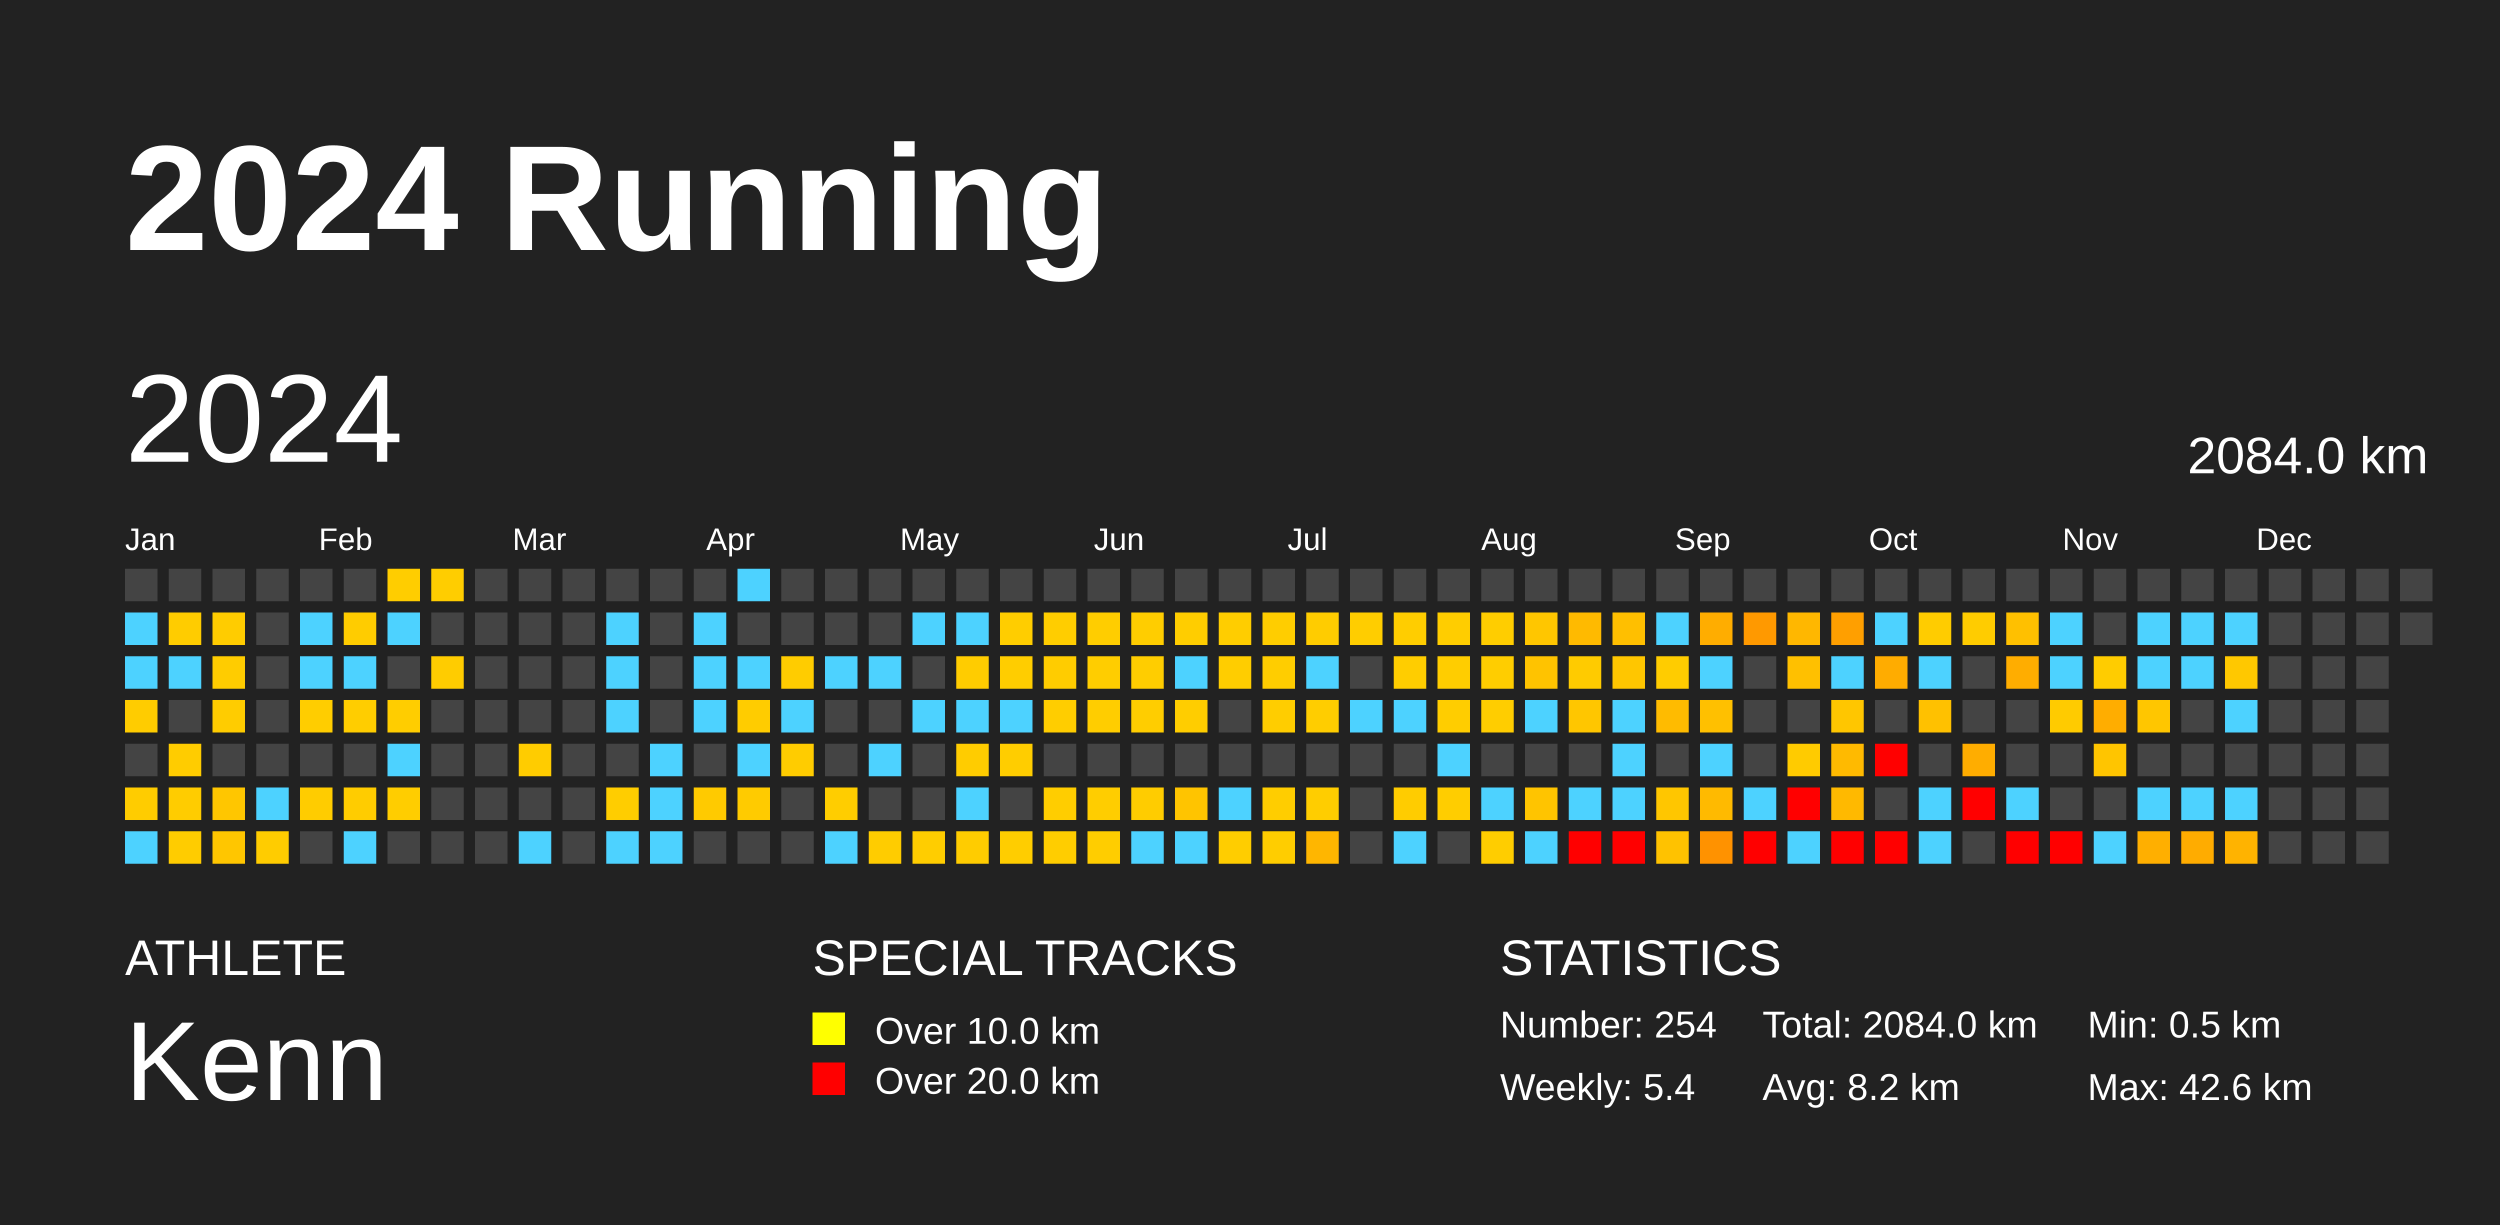
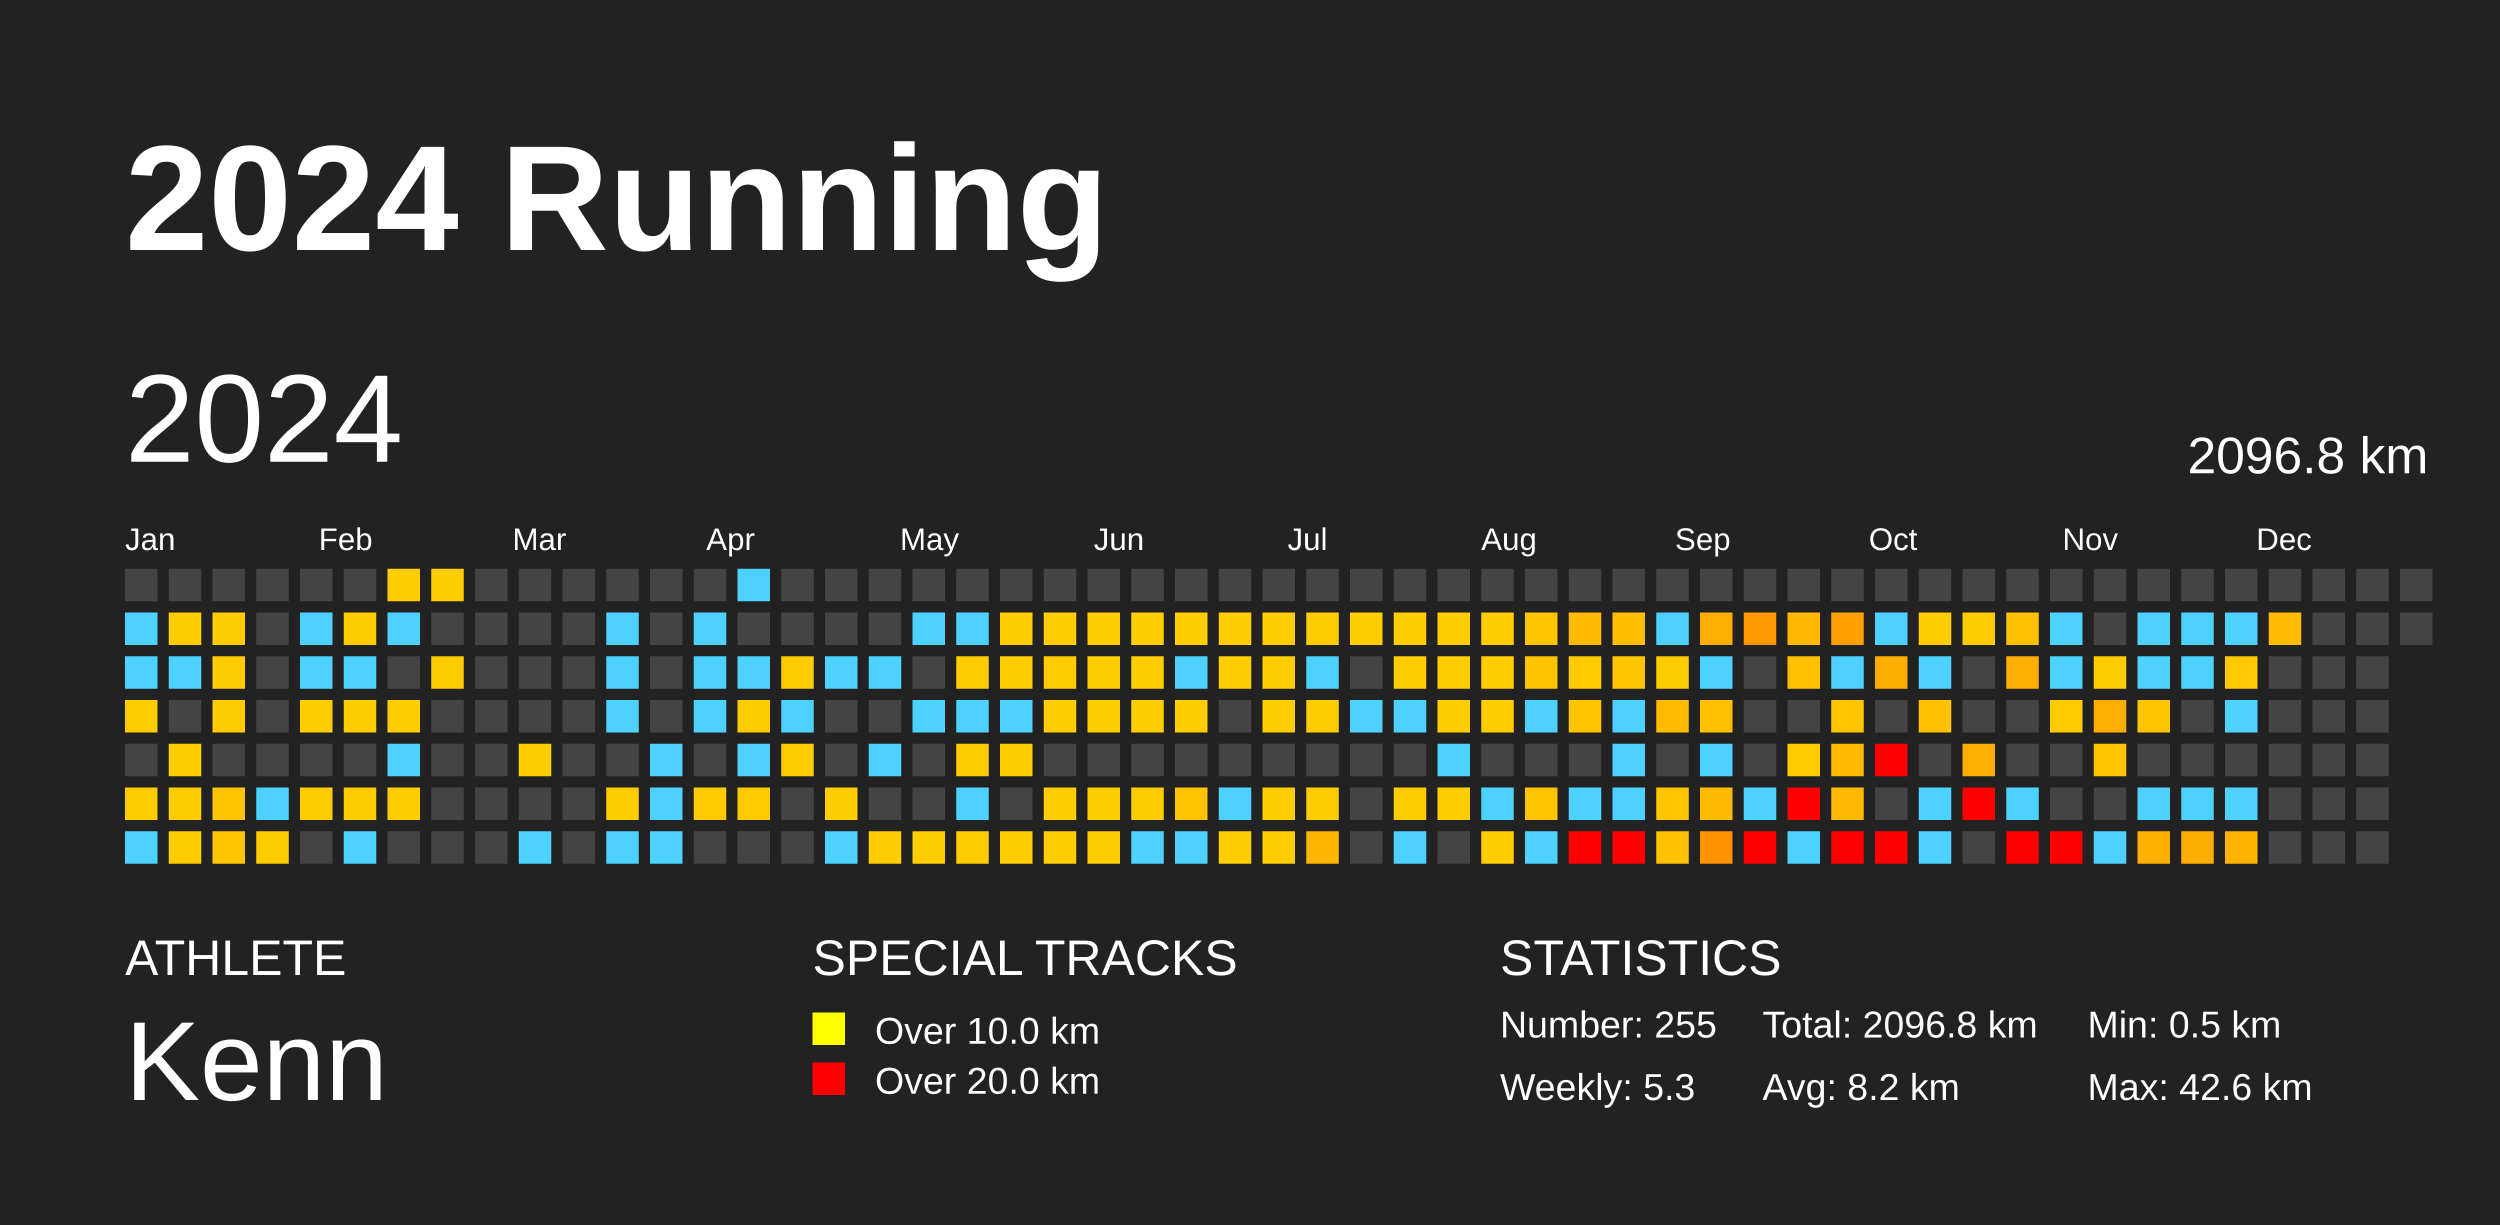
<svg xmlns="http://www.w3.org/2000/svg" baseProfile="full" height="98mm" version="1.1" viewBox="0,0,200,98" width="200mm">
  <defs />
  <rect fill="#222222" height="98" width="200" x="0" y="0" />
  <text fill="#FFFFFF" style="font-size:12px; font-family:Arial; font-weight:bold;" x="10" y="20">2024 Running</text>
  <text fill="#FFFFFF" style="font-size:4px; font-family:Arial" x="10" y="78">ATHLETE</text>
  <text fill="#FFFFFF" style="font-size:9px; font-family:Arial" x="10" y="88">Kenn</text>
  <text fill="#FFFFFF" style="font-size:4px; font-family:Arial" x="65" y="78">SPECIAL TRACKS</text>
  <rect fill="yellow" height="2.6" width="2.6" x="65" y="81" />
  <text fill="#FFFFFF" style="font-size:3px; font-family:Arial" x="70" y="83.5">Over 10.0 km</text>
  <rect fill="red" height="2.6" width="2.6" x="65" y="85" />
  <text fill="#FFFFFF" style="font-size:3px; font-family:Arial" x="70" y="87.5">Over 20.0 km</text>
  <text fill="#FFFFFF" style="font-size:4px; font-family:Arial" x="120" y="78">STATISTICS</text>
-   <text fill="#FFFFFF" style="font-size:3px; font-family:Arial" x="120" y="83">Number: 254</text>
-   <text fill="#FFFFFF" style="font-size:3px; font-family:Arial" x="120" y="88">Weekly: 5.4</text>
-   <text fill="#FFFFFF" style="font-size:3px; font-family:Arial" x="141" y="83">Total: 2084.0 km</text>
+   <text fill="#FFFFFF" style="font-size:3px; font-family:Arial" x="120" y="83">Number: 255</text>
+   <text fill="#FFFFFF" style="font-size:3px; font-family:Arial" x="120" y="88">Weekly: 5.3</text>
+   <text fill="#FFFFFF" style="font-size:3px; font-family:Arial" x="141" y="83">Total: 2096.8 km</text>
  <text fill="#FFFFFF" style="font-size:3px; font-family:Arial" x="141" y="88">Avg: 8.2 km</text>
  <text fill="#FFFFFF" style="font-size:3px; font-family:Arial" x="167" y="83">Min: 0.5 km</text>
  <text fill="#FFFFFF" style="font-size:3px; font-family:Arial" x="167" y="88">Max: 42.6 km</text>
  <text dominant-baseline="hanging" fill="#FFFFFF" style="font-size:10.0px; font-family:Arial;" x="10" y="30">2024</text>
-   <text dominant-baseline="hanging" fill="#FFFFFF" style="font-size:4.125px; font-family:Arial;" x="175" y="35">2084.0 km</text>
+   <text dominant-baseline="hanging" fill="#FFFFFF" style="font-size:4.125px; font-family:Arial;" x="175" y="35">2096.8 km</text>
  <text fill="#FFFFFF" style="font-size:2.5px; font-family:Arial" x="10.0" y="44">Jan</text>
  <text fill="#FFFFFF" style="font-size:2.5px; font-family:Arial" x="25.5" y="44">Feb</text>
  <text fill="#FFFFFF" style="font-size:2.5px; font-family:Arial" x="41.0" y="44">Mar</text>
  <text fill="#FFFFFF" style="font-size:2.5px; font-family:Arial" x="56.5" y="44">Apr</text>
  <text fill="#FFFFFF" style="font-size:2.5px; font-family:Arial" x="72.0" y="44">May</text>
  <text fill="#FFFFFF" style="font-size:2.5px; font-family:Arial" x="87.5" y="44">Jun</text>
  <text fill="#FFFFFF" style="font-size:2.5px; font-family:Arial" x="103.0" y="44">Jul</text>
  <text fill="#FFFFFF" style="font-size:2.5px; font-family:Arial" x="118.5" y="44">Aug</text>
  <text fill="#FFFFFF" style="font-size:2.5px; font-family:Arial" x="134.0" y="44">Sep</text>
  <text fill="#FFFFFF" style="font-size:2.5px; font-family:Arial" x="149.5" y="44">Oct</text>
  <text fill="#FFFFFF" style="font-size:2.5px; font-family:Arial" x="165.0" y="44">Nov</text>
  <text fill="#FFFFFF" style="font-size:2.5px; font-family:Arial" x="180.5" y="44">Dec</text>
  <rect fill="#444444" height="2.6" width="2.6" x="10.0" y="45.5" />
  <rect fill="#4dd2ff" height="2.6" width="2.6" x="10.0" y="49.0" />
  <rect fill="#4dd2ff" height="2.6" width="2.6" x="10.0" y="52.5" />
  <rect fill="#ffcc00" height="2.6" width="2.6" x="10.0" y="56.0" />
  <rect fill="#444444" height="2.6" width="2.6" x="10.0" y="59.5" />
  <rect fill="#ffcc00" height="2.6" width="2.6" x="10.0" y="63.0" />
  <rect fill="#4dd2ff" height="2.6" width="2.6" x="10.0" y="66.5" />
  <rect fill="#444444" height="2.6" width="2.6" x="13.5" y="45.5" />
  <rect fill="#ffcc00" height="2.6" width="2.6" x="13.5" y="49.0" />
  <rect fill="#4dd2ff" height="2.6" width="2.6" x="13.5" y="52.5" />
  <rect fill="#444444" height="2.6" width="2.6" x="13.5" y="56.0" />
  <rect fill="#ffcc00" height="2.6" width="2.6" x="13.5" y="59.5" />
  <rect fill="#ffcc00" height="2.6" width="2.6" x="13.5" y="63.0" />
  <rect fill="#ffcc00" height="2.6" width="2.6" x="13.5" y="66.5" />
  <rect fill="#444444" height="2.6" width="2.6" x="17.0" y="45.5" />
  <rect fill="#ffcc00" height="2.6" width="2.6" x="17.0" y="49.0" />
  <rect fill="#ffcc00" height="2.6" width="2.6" x="17.0" y="52.5" />
  <rect fill="#ffcc00" height="2.6" width="2.6" x="17.0" y="56.0" />
  <rect fill="#444444" height="2.6" width="2.6" x="17.0" y="59.5" />
  <rect fill="#ffc600" height="2.6" width="2.6" x="17.0" y="63.0" />
  <rect fill="#ffc600" height="2.6" width="2.6" x="17.0" y="66.5" />
  <rect fill="#444444" height="2.6" width="2.6" x="20.5" y="45.5" />
  <rect fill="#444444" height="2.6" width="2.6" x="20.5" y="49.0" />
  <rect fill="#444444" height="2.6" width="2.6" x="20.5" y="52.5" />
  <rect fill="#444444" height="2.6" width="2.6" x="20.5" y="56.0" />
  <rect fill="#444444" height="2.6" width="2.6" x="20.5" y="59.5" />
  <rect fill="#4dd2ff" height="2.6" width="2.6" x="20.5" y="63.0" />
  <rect fill="#ffcc00" height="2.6" width="2.6" x="20.5" y="66.5" />
  <rect fill="#444444" height="2.6" width="2.6" x="24.0" y="45.5" />
  <rect fill="#4dd2ff" height="2.6" width="2.6" x="24.0" y="49.0" />
  <rect fill="#4dd2ff" height="2.6" width="2.6" x="24.0" y="52.5" />
  <rect fill="#ffcd00" height="2.6" width="2.6" x="24.0" y="56.0" />
  <rect fill="#444444" height="2.6" width="2.6" x="24.0" y="59.5" />
  <rect fill="#ffcc00" height="2.6" width="2.6" x="24.0" y="63.0" />
  <rect fill="#444444" height="2.6" width="2.6" x="24.0" y="66.5" />
  <rect fill="#444444" height="2.6" width="2.6" x="27.5" y="45.5" />
  <rect fill="#ffcc00" height="2.6" width="2.6" x="27.5" y="49.0" />
  <rect fill="#4dd2ff" height="2.6" width="2.6" x="27.5" y="52.5" />
  <rect fill="#ffcd00" height="2.6" width="2.6" x="27.5" y="56.0" />
  <rect fill="#444444" height="2.6" width="2.6" x="27.5" y="59.5" />
  <rect fill="#ffcc00" height="2.6" width="2.6" x="27.5" y="63.0" />
  <rect fill="#4dd2ff" height="2.6" width="2.6" x="27.5" y="66.5" />
  <rect fill="#ffcd00" height="2.6" width="2.6" x="31.0" y="45.5" />
  <rect fill="#4dd2ff" height="2.6" width="2.6" x="31.0" y="49.0" />
  <rect fill="#444444" height="2.6" width="2.6" x="31.0" y="52.5" />
  <rect fill="#ffcd00" height="2.6" width="2.6" x="31.0" y="56.0" />
  <rect fill="#4dd2ff" height="2.6" width="2.6" x="31.0" y="59.5" />
  <rect fill="#ffcd00" height="2.6" width="2.6" x="31.0" y="63.0" />
  <rect fill="#444444" height="2.6" width="2.6" x="31.0" y="66.5" />
  <rect fill="#ffcd00" height="2.6" width="2.6" x="34.5" y="45.5" />
  <rect fill="#444444" height="2.6" width="2.6" x="34.5" y="49.0" />
  <rect fill="#ffcc00" height="2.6" width="2.6" x="34.5" y="52.5" />
  <rect fill="#444444" height="2.6" width="2.6" x="34.5" y="56.0" />
  <rect fill="#444444" height="2.6" width="2.6" x="34.5" y="59.5" />
  <rect fill="#444444" height="2.6" width="2.6" x="34.5" y="63.0" />
  <rect fill="#444444" height="2.6" width="2.6" x="34.5" y="66.5" />
  <rect fill="#444444" height="2.6" width="2.6" x="38.0" y="45.5" />
  <rect fill="#444444" height="2.6" width="2.6" x="38.0" y="49.0" />
  <rect fill="#444444" height="2.6" width="2.6" x="38.0" y="52.5" />
  <rect fill="#444444" height="2.6" width="2.6" x="38.0" y="56.0" />
  <rect fill="#444444" height="2.6" width="2.6" x="38.0" y="59.5" />
  <rect fill="#444444" height="2.6" width="2.6" x="38.0" y="63.0" />
  <rect fill="#444444" height="2.6" width="2.6" x="38.0" y="66.5" />
  <rect fill="#444444" height="2.6" width="2.6" x="41.5" y="45.5" />
  <rect fill="#444444" height="2.6" width="2.6" x="41.5" y="49.0" />
  <rect fill="#444444" height="2.6" width="2.6" x="41.5" y="52.5" />
  <rect fill="#444444" height="2.6" width="2.6" x="41.5" y="56.0" />
  <rect fill="#ffcc00" height="2.6" width="2.6" x="41.5" y="59.5" />
  <rect fill="#444444" height="2.6" width="2.6" x="41.5" y="63.0" />
  <rect fill="#4dd2ff" height="2.6" width="2.6" x="41.5" y="66.5" />
  <rect fill="#444444" height="2.6" width="2.6" x="45.0" y="45.5" />
  <rect fill="#444444" height="2.6" width="2.6" x="45.0" y="49.0" />
  <rect fill="#444444" height="2.6" width="2.6" x="45.0" y="52.5" />
  <rect fill="#444444" height="2.6" width="2.6" x="45.0" y="56.0" />
  <rect fill="#444444" height="2.6" width="2.6" x="45.0" y="59.5" />
  <rect fill="#444444" height="2.6" width="2.6" x="45.0" y="63.0" />
  <rect fill="#444444" height="2.6" width="2.6" x="45.0" y="66.5" />
  <rect fill="#444444" height="2.6" width="2.6" x="48.5" y="45.5" />
  <rect fill="#4dd2ff" height="2.6" width="2.6" x="48.5" y="49.0" />
  <rect fill="#4dd2ff" height="2.6" width="2.6" x="48.5" y="52.5" />
  <rect fill="#4dd2ff" height="2.6" width="2.6" x="48.5" y="56.0" />
  <rect fill="#444444" height="2.6" width="2.6" x="48.5" y="59.5" />
  <rect fill="#ffcd00" height="2.6" width="2.6" x="48.5" y="63.0" />
  <rect fill="#4dd2ff" height="2.6" width="2.6" x="48.5" y="66.5" />
  <rect fill="#444444" height="2.6" width="2.6" x="52.0" y="45.5" />
  <rect fill="#444444" height="2.6" width="2.6" x="52.0" y="49.0" />
  <rect fill="#444444" height="2.6" width="2.6" x="52.0" y="52.5" />
  <rect fill="#444444" height="2.6" width="2.6" x="52.0" y="56.0" />
  <rect fill="#4dd2ff" height="2.6" width="2.6" x="52.0" y="59.5" />
  <rect fill="#4dd2ff" height="2.6" width="2.6" x="52.0" y="63.0" />
  <rect fill="#4dd2ff" height="2.6" width="2.6" x="52.0" y="66.5" />
  <rect fill="#444444" height="2.6" width="2.6" x="55.5" y="45.5" />
  <rect fill="#4dd2ff" height="2.6" width="2.6" x="55.5" y="49.0" />
  <rect fill="#4dd2ff" height="2.6" width="2.6" x="55.5" y="52.5" />
  <rect fill="#4dd2ff" height="2.6" width="2.6" x="55.5" y="56.0" />
  <rect fill="#444444" height="2.6" width="2.6" x="55.5" y="59.5" />
  <rect fill="#ffca00" height="2.6" width="2.6" x="55.5" y="63.0" />
  <rect fill="#444444" height="2.6" width="2.6" x="55.5" y="66.5" />
  <rect fill="#4dd2ff" height="2.6" width="2.6" x="59.0" y="45.5" />
  <rect fill="#444444" height="2.6" width="2.6" x="59.0" y="49.0" />
  <rect fill="#4dd2ff" height="2.6" width="2.6" x="59.0" y="52.5" />
  <rect fill="#ffcc00" height="2.6" width="2.6" x="59.0" y="56.0" />
  <rect fill="#4dd2ff" height="2.6" width="2.6" x="59.0" y="59.5" />
  <rect fill="#ffcb00" height="2.6" width="2.6" x="59.0" y="63.0" />
  <rect fill="#444444" height="2.6" width="2.6" x="59.0" y="66.5" />
  <rect fill="#444444" height="2.6" width="2.6" x="62.5" y="45.5" />
  <rect fill="#444444" height="2.6" width="2.6" x="62.5" y="49.0" />
  <rect fill="#ffcc00" height="2.6" width="2.6" x="62.5" y="52.5" />
  <rect fill="#4dd2ff" height="2.6" width="2.6" x="62.5" y="56.0" />
  <rect fill="#ffcc00" height="2.6" width="2.6" x="62.5" y="59.5" />
  <rect fill="#444444" height="2.6" width="2.6" x="62.5" y="63.0" />
  <rect fill="#444444" height="2.6" width="2.6" x="62.5" y="66.5" />
  <rect fill="#444444" height="2.6" width="2.6" x="66.0" y="45.5" />
  <rect fill="#444444" height="2.6" width="2.6" x="66.0" y="49.0" />
  <rect fill="#4dd2ff" height="2.6" width="2.6" x="66.0" y="52.5" />
  <rect fill="#444444" height="2.6" width="2.6" x="66.0" y="56.0" />
  <rect fill="#444444" height="2.6" width="2.6" x="66.0" y="59.5" />
  <rect fill="#ffcd00" height="2.6" width="2.6" x="66.0" y="63.0" />
  <rect fill="#4dd2ff" height="2.6" width="2.6" x="66.0" y="66.5" />
  <rect fill="#444444" height="2.6" width="2.6" x="69.5" y="45.5" />
  <rect fill="#444444" height="2.6" width="2.6" x="69.5" y="49.0" />
  <rect fill="#4dd2ff" height="2.6" width="2.6" x="69.5" y="52.5" />
  <rect fill="#444444" height="2.6" width="2.6" x="69.5" y="56.0" />
  <rect fill="#4dd2ff" height="2.6" width="2.6" x="69.5" y="59.5" />
  <rect fill="#444444" height="2.6" width="2.6" x="69.5" y="63.0" />
  <rect fill="#ffcc00" height="2.6" width="2.6" x="69.5" y="66.5" />
  <rect fill="#444444" height="2.6" width="2.6" x="73.0" y="45.5" />
  <rect fill="#4dd2ff" height="2.6" width="2.6" x="73.0" y="49.0" />
  <rect fill="#444444" height="2.6" width="2.6" x="73.0" y="52.5" />
  <rect fill="#4dd2ff" height="2.6" width="2.6" x="73.0" y="56.0" />
  <rect fill="#444444" height="2.6" width="2.6" x="73.0" y="59.5" />
  <rect fill="#444444" height="2.6" width="2.6" x="73.0" y="63.0" />
  <rect fill="#ffcd00" height="2.6" width="2.6" x="73.0" y="66.5" />
  <rect fill="#444444" height="2.6" width="2.6" x="76.5" y="45.5" />
  <rect fill="#4dd2ff" height="2.6" width="2.6" x="76.5" y="49.0" />
  <rect fill="#ffcc00" height="2.6" width="2.6" x="76.5" y="52.5" />
  <rect fill="#4dd2ff" height="2.6" width="2.6" x="76.5" y="56.0" />
  <rect fill="#ffcc00" height="2.6" width="2.6" x="76.5" y="59.5" />
  <rect fill="#4dd2ff" height="2.6" width="2.6" x="76.5" y="63.0" />
  <rect fill="#ffcc00" height="2.6" width="2.6" x="76.5" y="66.5" />
  <rect fill="#444444" height="2.6" width="2.6" x="80.0" y="45.5" />
  <rect fill="#ffcd00" height="2.6" width="2.6" x="80.0" y="49.0" />
  <rect fill="#ffcd00" height="2.6" width="2.6" x="80.0" y="52.5" />
  <rect fill="#4dd2ff" height="2.6" width="2.6" x="80.0" y="56.0" />
  <rect fill="#ffcd00" height="2.6" width="2.6" x="80.0" y="59.5" />
  <rect fill="#444444" height="2.6" width="2.6" x="80.0" y="63.0" />
  <rect fill="#ffcd00" height="2.6" width="2.6" x="80.0" y="66.5" />
  <rect fill="#444444" height="2.6" width="2.6" x="83.5" y="45.5" />
  <rect fill="#ffcd00" height="2.6" width="2.6" x="83.5" y="49.0" />
  <rect fill="#ffcc00" height="2.6" width="2.6" x="83.5" y="52.5" />
  <rect fill="#ffcd00" height="2.6" width="2.6" x="83.5" y="56.0" />
  <rect fill="#444444" height="2.6" width="2.6" x="83.5" y="59.5" />
  <rect fill="#ffcd00" height="2.6" width="2.6" x="83.5" y="63.0" />
  <rect fill="#ffcd00" height="2.6" width="2.6" x="83.5" y="66.5" />
  <rect fill="#444444" height="2.6" width="2.6" x="87.0" y="45.5" />
  <rect fill="#ffcd00" height="2.6" width="2.6" x="87.0" y="49.0" />
  <rect fill="#ffcd00" height="2.6" width="2.6" x="87.0" y="52.5" />
  <rect fill="#ffcd00" height="2.6" width="2.6" x="87.0" y="56.0" />
  <rect fill="#444444" height="2.6" width="2.6" x="87.0" y="59.5" />
  <rect fill="#ffcd00" height="2.6" width="2.6" x="87.0" y="63.0" />
  <rect fill="#ffcd00" height="2.6" width="2.6" x="87.0" y="66.5" />
  <rect fill="#444444" height="2.6" width="2.6" x="90.5" y="45.5" />
  <rect fill="#ffcd00" height="2.6" width="2.6" x="90.5" y="49.0" />
  <rect fill="#ffcd00" height="2.6" width="2.6" x="90.5" y="52.5" />
  <rect fill="#ffcd00" height="2.6" width="2.6" x="90.5" y="56.0" />
  <rect fill="#444444" height="2.6" width="2.6" x="90.5" y="59.5" />
  <rect fill="#ffcc00" height="2.6" width="2.6" x="90.5" y="63.0" />
  <rect fill="#4dd2ff" height="2.6" width="2.6" x="90.5" y="66.5" />
  <rect fill="#444444" height="2.6" width="2.6" x="94.0" y="45.5" />
  <rect fill="#ffcd00" height="2.6" width="2.6" x="94.0" y="49.0" />
  <rect fill="#4dd2ff" height="2.6" width="2.6" x="94.0" y="52.5" />
  <rect fill="#ffcd00" height="2.6" width="2.6" x="94.0" y="56.0" />
  <rect fill="#444444" height="2.6" width="2.6" x="94.0" y="59.5" />
  <rect fill="#ffc400" height="2.6" width="2.6" x="94.0" y="63.0" />
  <rect fill="#4dd2ff" height="2.6" width="2.6" x="94.0" y="66.5" />
  <rect fill="#444444" height="2.6" width="2.6" x="97.5" y="45.5" />
  <rect fill="#ffcd00" height="2.6" width="2.6" x="97.5" y="49.0" />
  <rect fill="#ffcd00" height="2.6" width="2.6" x="97.5" y="52.5" />
  <rect fill="#444444" height="2.6" width="2.6" x="97.5" y="56.0" />
  <rect fill="#444444" height="2.6" width="2.6" x="97.5" y="59.5" />
  <rect fill="#4dd2ff" height="2.6" width="2.6" x="97.5" y="63.0" />
  <rect fill="#ffcd00" height="2.6" width="2.6" x="97.5" y="66.5" />
  <rect fill="#444444" height="2.6" width="2.6" x="101.0" y="45.5" />
  <rect fill="#ffcd00" height="2.6" width="2.6" x="101.0" y="49.0" />
  <rect fill="#ffcd00" height="2.6" width="2.6" x="101.0" y="52.5" />
  <rect fill="#ffcd00" height="2.6" width="2.6" x="101.0" y="56.0" />
  <rect fill="#444444" height="2.6" width="2.6" x="101.0" y="59.5" />
  <rect fill="#ffcd00" height="2.6" width="2.6" x="101.0" y="63.0" />
  <rect fill="#ffcd00" height="2.6" width="2.6" x="101.0" y="66.5" />
  <rect fill="#444444" height="2.6" width="2.6" x="104.5" y="45.5" />
  <rect fill="#ffcc00" height="2.6" width="2.6" x="104.5" y="49.0" />
  <rect fill="#4dd2ff" height="2.6" width="2.6" x="104.5" y="52.5" />
  <rect fill="#ffcd00" height="2.6" width="2.6" x="104.5" y="56.0" />
  <rect fill="#444444" height="2.6" width="2.6" x="104.5" y="59.5" />
  <rect fill="#ffcd00" height="2.6" width="2.6" x="104.5" y="63.0" />
  <rect fill="#ffb600" height="2.6" width="2.6" x="104.5" y="66.5" />
  <rect fill="#444444" height="2.6" width="2.6" x="108.0" y="45.5" />
  <rect fill="#ffcd00" height="2.6" width="2.6" x="108.0" y="49.0" />
  <rect fill="#444444" height="2.6" width="2.6" x="108.0" y="52.5" />
  <rect fill="#4dd2ff" height="2.6" width="2.6" x="108.0" y="56.0" />
  <rect fill="#444444" height="2.6" width="2.6" x="108.0" y="59.5" />
  <rect fill="#444444" height="2.6" width="2.6" x="108.0" y="63.0" />
  <rect fill="#444444" height="2.6" width="2.6" x="108.0" y="66.5" />
  <rect fill="#444444" height="2.6" width="2.6" x="111.5" y="45.5" />
  <rect fill="#ffcd00" height="2.6" width="2.6" x="111.5" y="49.0" />
  <rect fill="#ffcd00" height="2.6" width="2.6" x="111.5" y="52.5" />
  <rect fill="#4dd2ff" height="2.6" width="2.6" x="111.5" y="56.0" />
  <rect fill="#444444" height="2.6" width="2.6" x="111.5" y="59.5" />
  <rect fill="#ffcc00" height="2.6" width="2.6" x="111.5" y="63.0" />
  <rect fill="#4dd2ff" height="2.6" width="2.6" x="111.5" y="66.5" />
  <rect fill="#444444" height="2.6" width="2.6" x="115.0" y="45.5" />
  <rect fill="#ffcd00" height="2.6" width="2.6" x="115.0" y="49.0" />
  <rect fill="#ffcd00" height="2.6" width="2.6" x="115.0" y="52.5" />
  <rect fill="#ffcd00" height="2.6" width="2.6" x="115.0" y="56.0" />
  <rect fill="#4dd2ff" height="2.6" width="2.6" x="115.0" y="59.5" />
  <rect fill="#ffcd00" height="2.6" width="2.6" x="115.0" y="63.0" />
  <rect fill="#444444" height="2.6" width="2.6" x="115.0" y="66.5" />
  <rect fill="#444444" height="2.6" width="2.6" x="118.5" y="45.5" />
  <rect fill="#ffcd00" height="2.6" width="2.6" x="118.5" y="49.0" />
  <rect fill="#ffcd00" height="2.6" width="2.6" x="118.5" y="52.5" />
  <rect fill="#ffcd00" height="2.6" width="2.6" x="118.5" y="56.0" />
  <rect fill="#444444" height="2.6" width="2.6" x="118.5" y="59.5" />
  <rect fill="#4dd2ff" height="2.6" width="2.6" x="118.5" y="63.0" />
  <rect fill="#ffcd00" height="2.6" width="2.6" x="118.5" y="66.5" />
  <rect fill="#444444" height="2.6" width="2.6" x="122.0" y="45.5" />
  <rect fill="#ffc600" height="2.6" width="2.6" x="122.0" y="49.0" />
  <rect fill="#ffc300" height="2.6" width="2.6" x="122.0" y="52.5" />
  <rect fill="#4dd2ff" height="2.6" width="2.6" x="122.0" y="56.0" />
  <rect fill="#444444" height="2.6" width="2.6" x="122.0" y="59.5" />
  <rect fill="#ffc400" height="2.6" width="2.6" x="122.0" y="63.0" />
  <rect fill="#4dd2ff" height="2.6" width="2.6" x="122.0" y="66.5" />
  <rect fill="#444444" height="2.6" width="2.6" x="125.5" y="45.5" />
  <rect fill="#ffba00" height="2.6" width="2.6" x="125.5" y="49.0" />
  <rect fill="#ffcb00" height="2.6" width="2.6" x="125.5" y="52.5" />
  <rect fill="#ffc600" height="2.6" width="2.6" x="125.5" y="56.0" />
  <rect fill="#444444" height="2.6" width="2.6" x="125.5" y="59.5" />
  <rect fill="#4dd2ff" height="2.6" width="2.6" x="125.5" y="63.0" />
  <rect fill="red" height="2.6" width="2.6" x="125.5" y="66.5" />
  <rect fill="#444444" height="2.6" width="2.6" x="129.0" y="45.5" />
  <rect fill="#ffbf00" height="2.6" width="2.6" x="129.0" y="49.0" />
  <rect fill="#ffc600" height="2.6" width="2.6" x="129.0" y="52.5" />
  <rect fill="#4dd2ff" height="2.6" width="2.6" x="129.0" y="56.0" />
  <rect fill="#4dd2ff" height="2.6" width="2.6" x="129.0" y="59.5" />
  <rect fill="#4dd2ff" height="2.6" width="2.6" x="129.0" y="63.0" />
  <rect fill="red" height="2.6" width="2.6" x="129.0" y="66.5" />
  <rect fill="#444444" height="2.6" width="2.6" x="132.5" y="45.5" />
  <rect fill="#4dd2ff" height="2.6" width="2.6" x="132.5" y="49.0" />
  <rect fill="#ffcc00" height="2.6" width="2.6" x="132.5" y="52.5" />
  <rect fill="#ffbb00" height="2.6" width="2.6" x="132.5" y="56.0" />
  <rect fill="#444444" height="2.6" width="2.6" x="132.5" y="59.5" />
  <rect fill="#ffc600" height="2.6" width="2.6" x="132.5" y="63.0" />
  <rect fill="#ffc200" height="2.6" width="2.6" x="132.5" y="66.5" />
  <rect fill="#444444" height="2.6" width="2.6" x="136.0" y="45.5" />
  <rect fill="#ffad00" height="2.6" width="2.6" x="136.0" y="49.0" />
  <rect fill="#4dd2ff" height="2.6" width="2.6" x="136.0" y="52.5" />
  <rect fill="#ffc000" height="2.6" width="2.6" x="136.0" y="56.0" />
  <rect fill="#4dd2ff" height="2.6" width="2.6" x="136.0" y="59.5" />
  <rect fill="#ffba00" height="2.6" width="2.6" x="136.0" y="63.0" />
  <rect fill="#ff9200" height="2.6" width="2.6" x="136.0" y="66.5" />
  <rect fill="#444444" height="2.6" width="2.6" x="139.5" y="45.5" />
  <rect fill="#ff9900" height="2.6" width="2.6" x="139.5" y="49.0" />
  <rect fill="#444444" height="2.6" width="2.6" x="139.5" y="52.5" />
  <rect fill="#444444" height="2.6" width="2.6" x="139.5" y="56.0" />
  <rect fill="#444444" height="2.6" width="2.6" x="139.5" y="59.5" />
  <rect fill="#4dd2ff" height="2.6" width="2.6" x="139.5" y="63.0" />
  <rect fill="red" height="2.6" width="2.6" x="139.5" y="66.5" />
  <rect fill="#444444" height="2.6" width="2.6" x="143.0" y="45.5" />
  <rect fill="#ffb700" height="2.6" width="2.6" x="143.0" y="49.0" />
  <rect fill="#ffc000" height="2.6" width="2.6" x="143.0" y="52.5" />
  <rect fill="#444444" height="2.6" width="2.6" x="143.0" y="56.0" />
  <rect fill="#ffcb00" height="2.6" width="2.6" x="143.0" y="59.5" />
  <rect fill="red" height="2.6" width="2.6" x="143.0" y="63.0" />
  <rect fill="#4dd2ff" height="2.6" width="2.6" x="143.0" y="66.5" />
  <rect fill="#444444" height="2.6" width="2.6" x="146.5" y="45.5" />
  <rect fill="#ff9f00" height="2.6" width="2.6" x="146.5" y="49.0" />
  <rect fill="#4dd2ff" height="2.6" width="2.6" x="146.5" y="52.5" />
  <rect fill="#ffc600" height="2.6" width="2.6" x="146.5" y="56.0" />
  <rect fill="#ffba00" height="2.6" width="2.6" x="146.5" y="59.5" />
  <rect fill="#ffb900" height="2.6" width="2.6" x="146.5" y="63.0" />
  <rect fill="red" height="2.6" width="2.6" x="146.5" y="66.5" />
  <rect fill="#444444" height="2.6" width="2.6" x="150.0" y="45.5" />
  <rect fill="#4dd2ff" height="2.6" width="2.6" x="150.0" y="49.0" />
  <rect fill="#ffac00" height="2.6" width="2.6" x="150.0" y="52.5" />
  <rect fill="#444444" height="2.6" width="2.6" x="150.0" y="56.0" />
  <rect fill="red" height="2.6" width="2.6" x="150.0" y="59.5" />
  <rect fill="#444444" height="2.6" width="2.6" x="150.0" y="63.0" />
  <rect fill="red" height="2.6" width="2.6" x="150.0" y="66.5" />
  <rect fill="#444444" height="2.6" width="2.6" x="153.5" y="45.5" />
  <rect fill="#ffcc00" height="2.6" width="2.6" x="153.5" y="49.0" />
  <rect fill="#4dd2ff" height="2.6" width="2.6" x="153.5" y="52.5" />
  <rect fill="#ffc100" height="2.6" width="2.6" x="153.5" y="56.0" />
  <rect fill="#444444" height="2.6" width="2.6" x="153.5" y="59.5" />
  <rect fill="#4dd2ff" height="2.6" width="2.6" x="153.5" y="63.0" />
  <rect fill="#4dd2ff" height="2.6" width="2.6" x="153.5" y="66.5" />
  <rect fill="#444444" height="2.6" width="2.6" x="157.0" y="45.5" />
  <rect fill="#ffcc00" height="2.6" width="2.6" x="157.0" y="49.0" />
  <rect fill="#444444" height="2.6" width="2.6" x="157.0" y="52.5" />
  <rect fill="#444444" height="2.6" width="2.6" x="157.0" y="56.0" />
  <rect fill="#ffad00" height="2.6" width="2.6" x="157.0" y="59.5" />
  <rect fill="red" height="2.6" width="2.6" x="157.0" y="63.0" />
  <rect fill="#444444" height="2.6" width="2.6" x="157.0" y="66.5" />
  <rect fill="#444444" height="2.6" width="2.6" x="160.5" y="45.5" />
  <rect fill="#ffc000" height="2.6" width="2.6" x="160.5" y="49.0" />
  <rect fill="#ffad00" height="2.6" width="2.6" x="160.5" y="52.5" />
  <rect fill="#444444" height="2.6" width="2.6" x="160.5" y="56.0" />
  <rect fill="#444444" height="2.6" width="2.6" x="160.5" y="59.5" />
  <rect fill="#4dd2ff" height="2.6" width="2.6" x="160.5" y="63.0" />
  <rect fill="red" height="2.6" width="2.6" x="160.5" y="66.5" />
  <rect fill="#444444" height="2.6" width="2.6" x="164.0" y="45.5" />
  <rect fill="#4dd2ff" height="2.6" width="2.6" x="164.0" y="49.0" />
  <rect fill="#4dd2ff" height="2.6" width="2.6" x="164.0" y="52.5" />
  <rect fill="#ffcb00" height="2.6" width="2.6" x="164.0" y="56.0" />
  <rect fill="#444444" height="2.6" width="2.6" x="164.0" y="59.5" />
  <rect fill="#444444" height="2.6" width="2.6" x="164.0" y="63.0" />
  <rect fill="red" height="2.6" width="2.6" x="164.0" y="66.5" />
  <rect fill="#444444" height="2.6" width="2.6" x="167.5" y="45.5" />
  <rect fill="#444444" height="2.6" width="2.6" x="167.5" y="49.0" />
  <rect fill="#ffcc00" height="2.6" width="2.6" x="167.5" y="52.5" />
  <rect fill="#ffad00" height="2.6" width="2.6" x="167.5" y="56.0" />
  <rect fill="#ffc500" height="2.6" width="2.6" x="167.5" y="59.5" />
  <rect fill="#444444" height="2.6" width="2.6" x="167.5" y="63.0" />
  <rect fill="#4dd2ff" height="2.6" width="2.6" x="167.5" y="66.5" />
  <rect fill="#444444" height="2.6" width="2.6" x="171.0" y="45.5" />
  <rect fill="#4dd2ff" height="2.6" width="2.6" x="171.0" y="49.0" />
  <rect fill="#4dd2ff" height="2.6" width="2.6" x="171.0" y="52.5" />
  <rect fill="#ffc600" height="2.6" width="2.6" x="171.0" y="56.0" />
  <rect fill="#444444" height="2.6" width="2.6" x="171.0" y="59.5" />
  <rect fill="#4dd2ff" height="2.6" width="2.6" x="171.0" y="63.0" />
  <rect fill="#ffaf00" height="2.6" width="2.6" x="171.0" y="66.5" />
  <rect fill="#444444" height="2.6" width="2.6" x="174.5" y="45.5" />
  <rect fill="#4dd2ff" height="2.6" width="2.6" x="174.5" y="49.0" />
  <rect fill="#4dd2ff" height="2.6" width="2.6" x="174.5" y="52.5" />
  <rect fill="#444444" height="2.6" width="2.6" x="174.5" y="56.0" />
  <rect fill="#444444" height="2.6" width="2.6" x="174.5" y="59.5" />
  <rect fill="#4dd2ff" height="2.6" width="2.6" x="174.5" y="63.0" />
  <rect fill="#ffac00" height="2.6" width="2.6" x="174.5" y="66.5" />
  <rect fill="#444444" height="2.6" width="2.6" x="178.0" y="45.5" />
  <rect fill="#4dd2ff" height="2.6" width="2.6" x="178.0" y="49.0" />
  <rect fill="#ffc800" height="2.6" width="2.6" x="178.0" y="52.5" />
  <rect fill="#4dd2ff" height="2.6" width="2.6" x="178.0" y="56.0" />
  <rect fill="#444444" height="2.6" width="2.6" x="178.0" y="59.5" />
  <rect fill="#4dd2ff" height="2.6" width="2.6" x="178.0" y="63.0" />
  <rect fill="#ffb300" height="2.6" width="2.6" x="178.0" y="66.5" />
  <rect fill="#444444" height="2.6" width="2.6" x="181.5" y="45.5" />
-   <rect fill="#444444" height="2.6" width="2.6" x="181.5" y="49.0" />
+   <rect fill="#ffbb00" height="2.6" width="2.6" x="181.5" y="49.0" />
  <rect fill="#444444" height="2.6" width="2.6" x="181.5" y="52.5" />
  <rect fill="#444444" height="2.6" width="2.6" x="181.5" y="56.0" />
  <rect fill="#444444" height="2.6" width="2.6" x="181.5" y="59.5" />
  <rect fill="#444444" height="2.6" width="2.6" x="181.5" y="63.0" />
  <rect fill="#444444" height="2.6" width="2.6" x="181.5" y="66.5" />
  <rect fill="#444444" height="2.6" width="2.6" x="185.0" y="45.5" />
  <rect fill="#444444" height="2.6" width="2.6" x="185.0" y="49.0" />
  <rect fill="#444444" height="2.6" width="2.6" x="185.0" y="52.5" />
  <rect fill="#444444" height="2.6" width="2.6" x="185.0" y="56.0" />
  <rect fill="#444444" height="2.6" width="2.6" x="185.0" y="59.5" />
  <rect fill="#444444" height="2.6" width="2.6" x="185.0" y="63.0" />
  <rect fill="#444444" height="2.6" width="2.6" x="185.0" y="66.5" />
  <rect fill="#444444" height="2.6" width="2.6" x="188.5" y="45.5" />
  <rect fill="#444444" height="2.6" width="2.6" x="188.5" y="49.0" />
  <rect fill="#444444" height="2.6" width="2.6" x="188.5" y="52.5" />
  <rect fill="#444444" height="2.6" width="2.6" x="188.5" y="56.0" />
  <rect fill="#444444" height="2.6" width="2.6" x="188.5" y="59.5" />
  <rect fill="#444444" height="2.6" width="2.6" x="188.5" y="63.0" />
  <rect fill="#444444" height="2.6" width="2.6" x="188.5" y="66.5" />
  <rect fill="#444444" height="2.6" width="2.6" x="192.0" y="45.5" />
  <rect fill="#444444" height="2.6" width="2.6" x="192.0" y="49.0" />
</svg>
